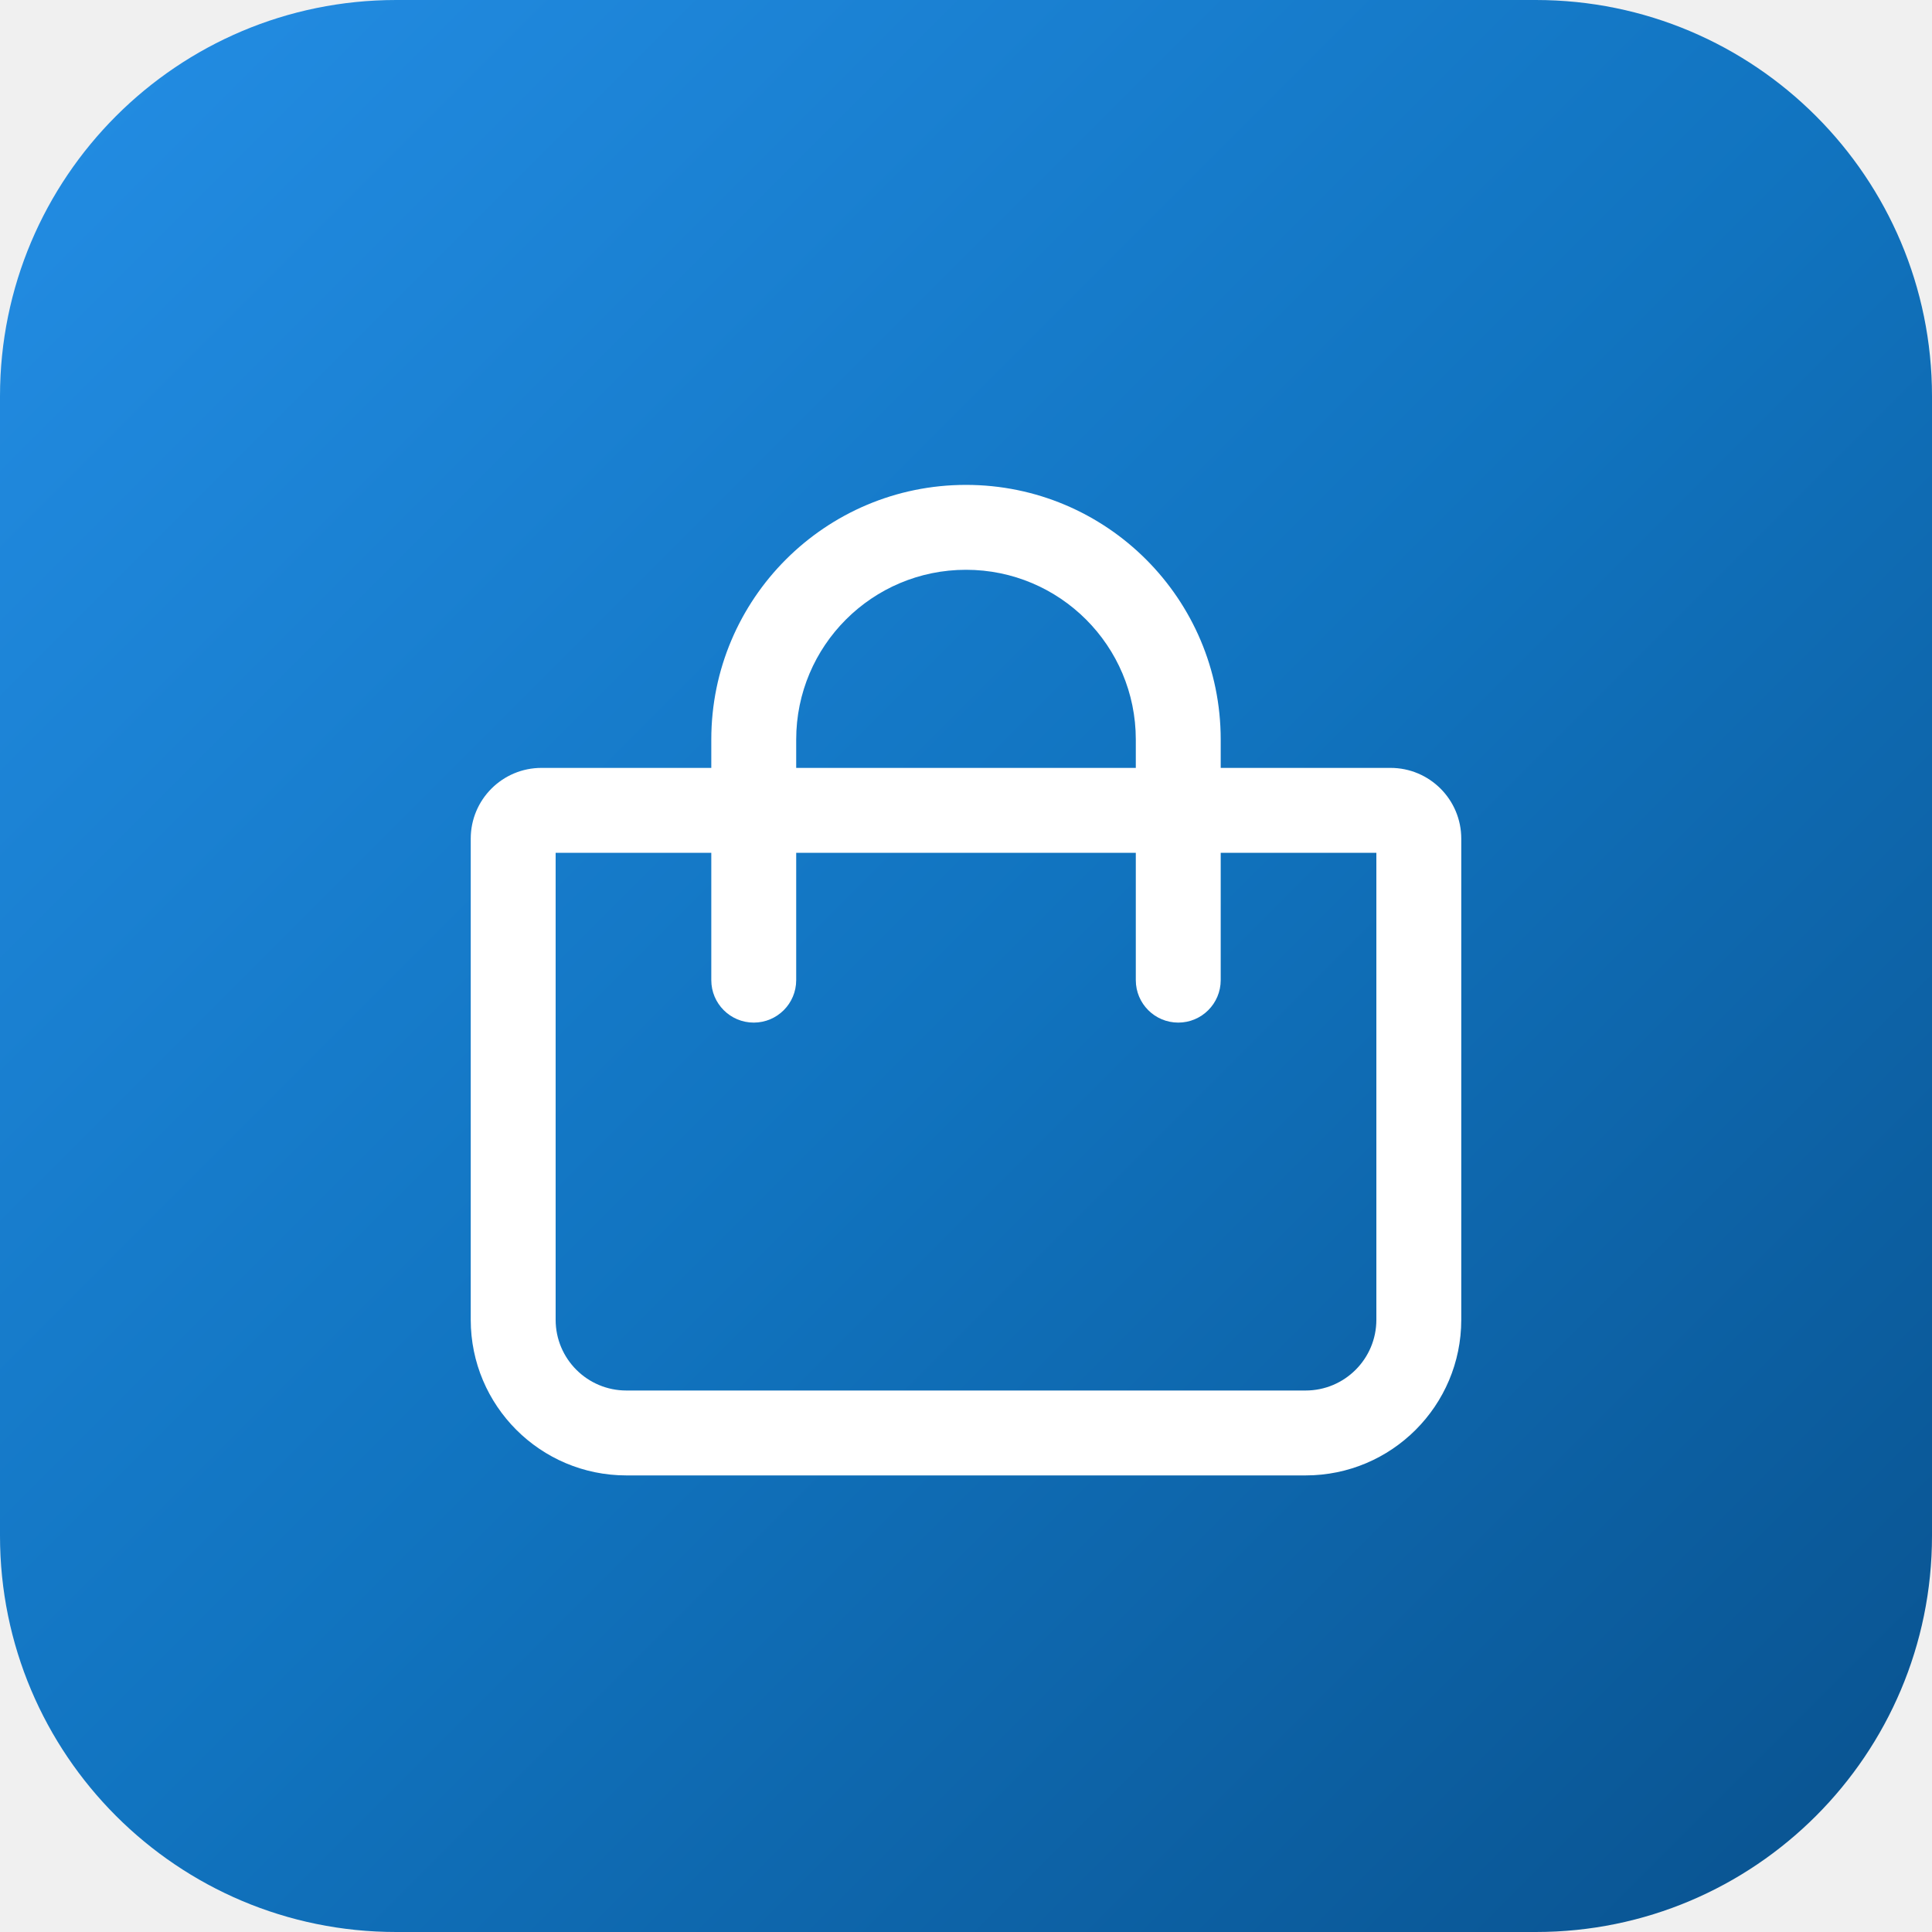
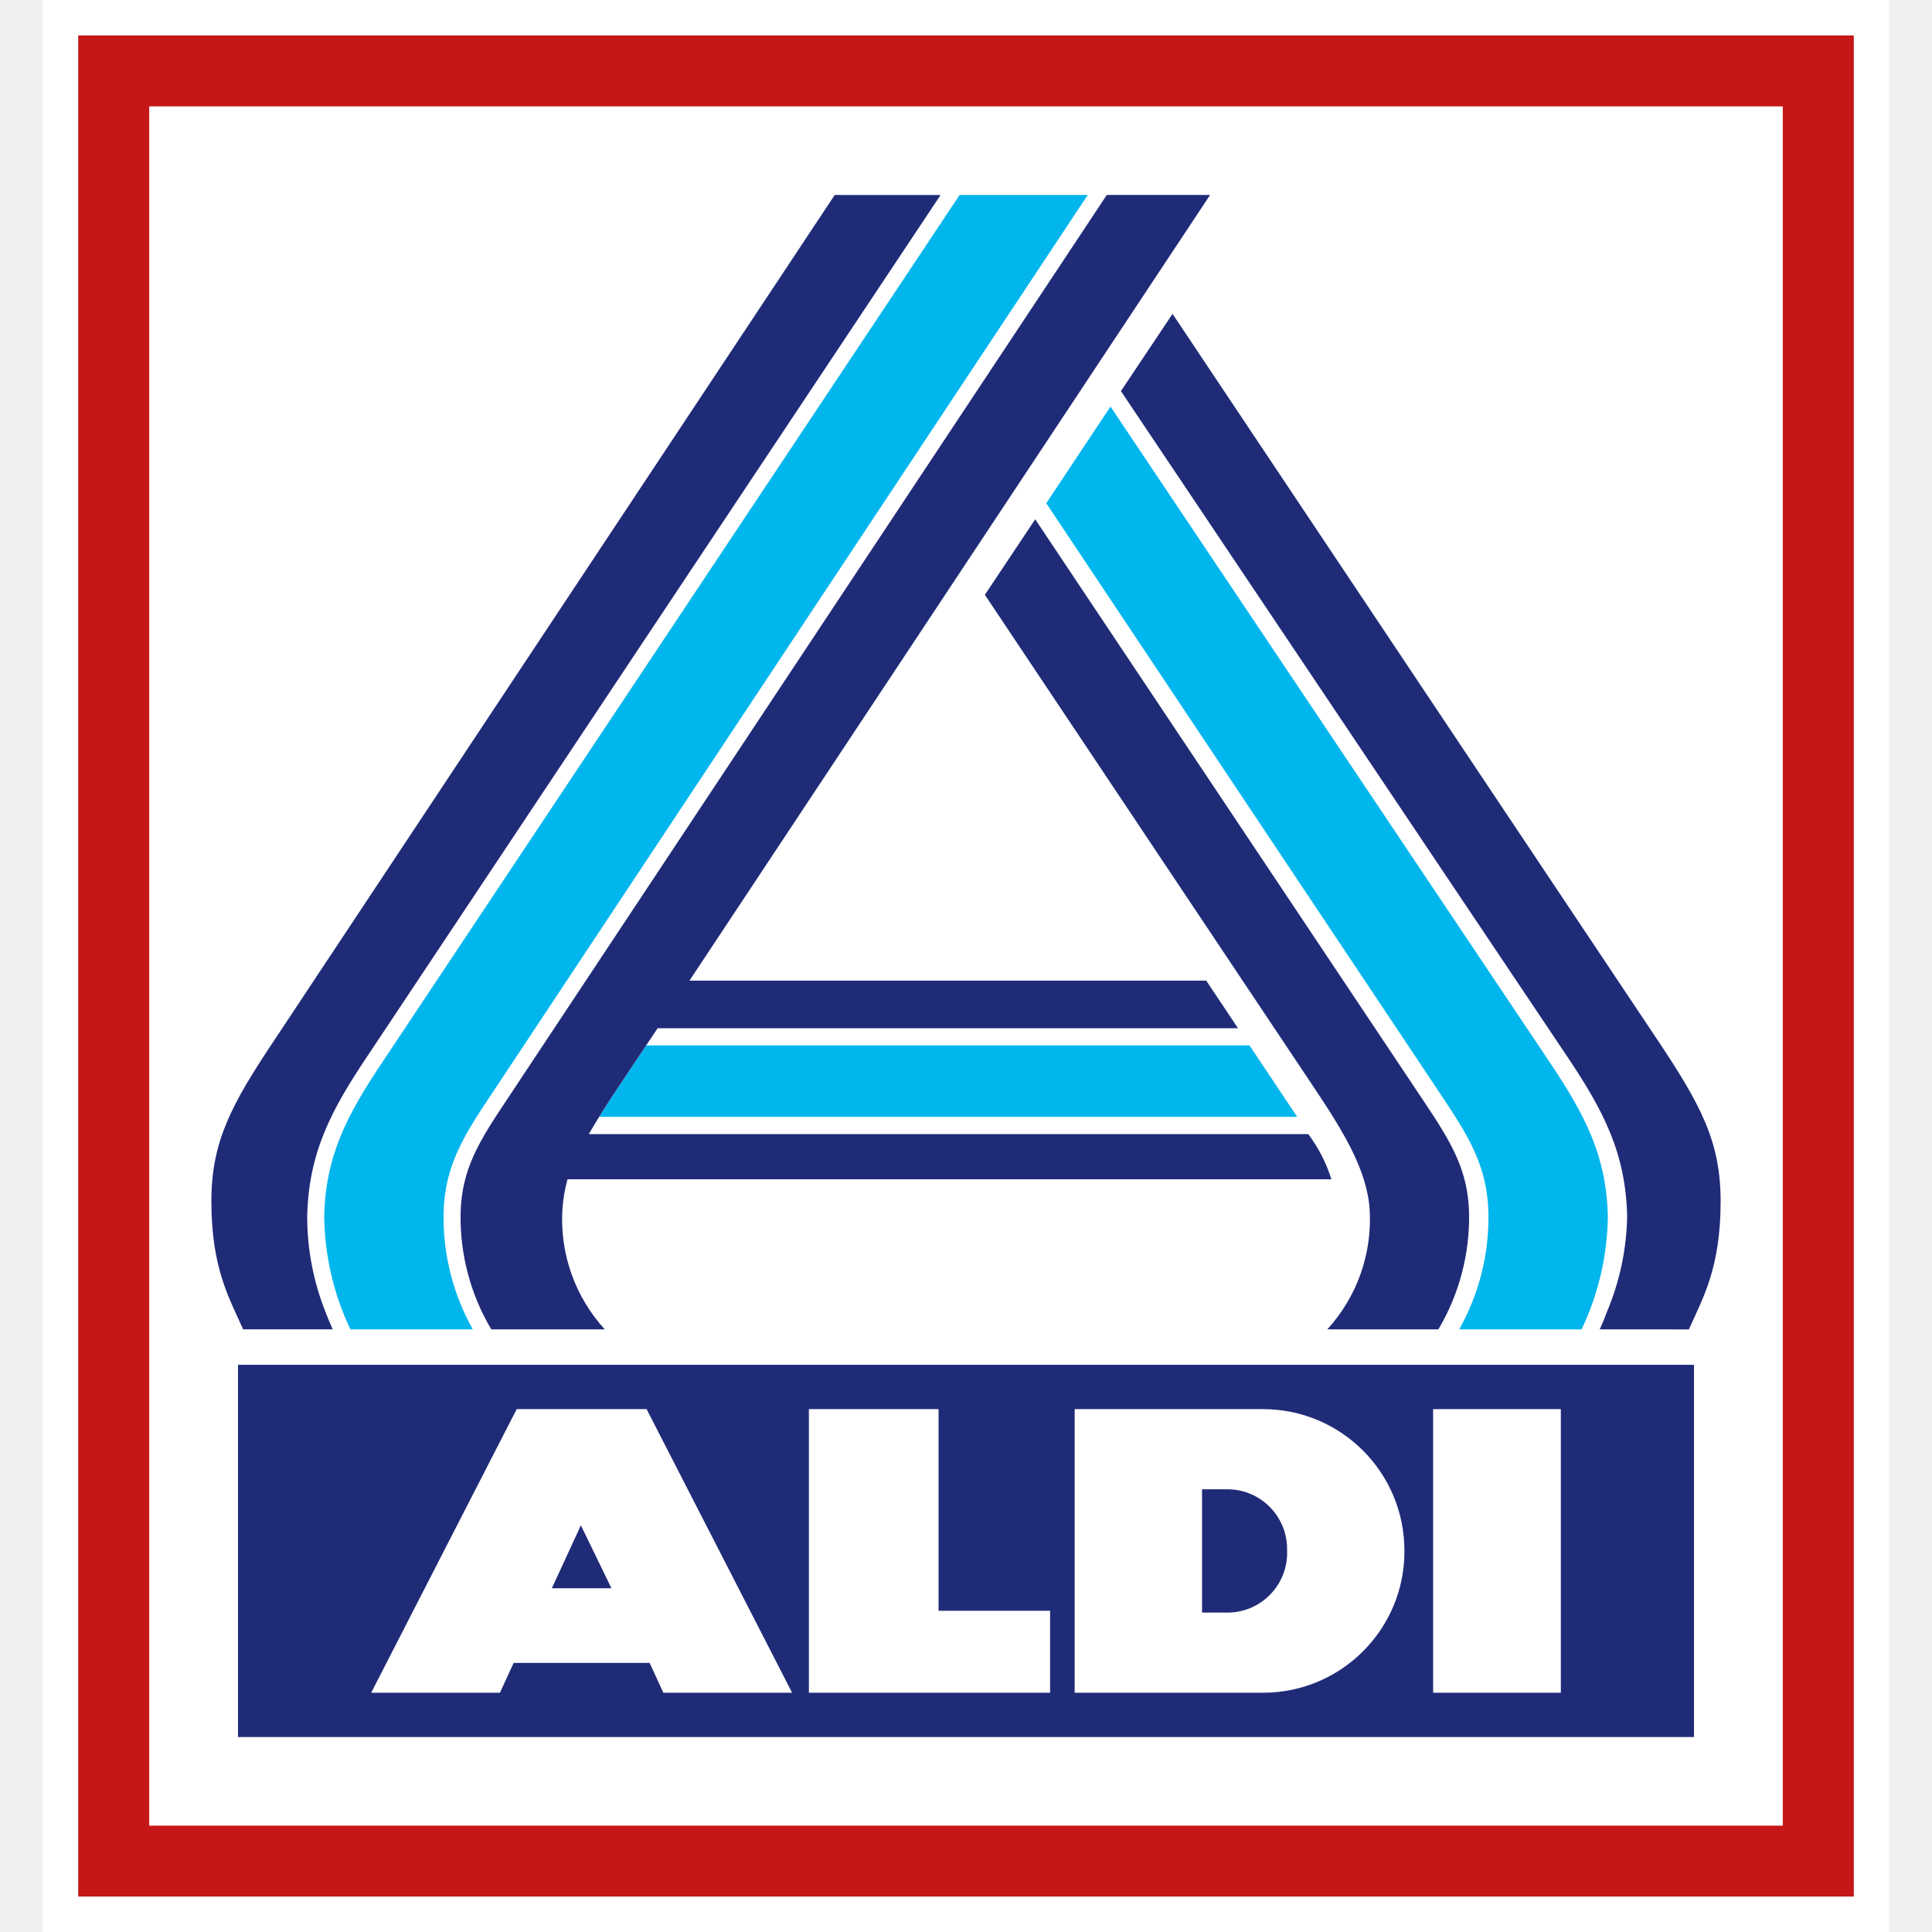
- <svg xmlns="http://www.w3.org/2000/svg" viewBox="0 0 512 512" width="512" height="512">
-   <defs>
-     <linearGradient id="bgGrad" x1="0%" y1="0%" x2="100%" y2="100%">
-       <stop offset="0%" stop-color="#248ee5" />
-       <stop offset="50%" stop-color="#1174c0" />
-       <stop offset="100%" stop-color="#09518d" />
-     </linearGradient>
-   </defs>
-   <rect width="512" height="512" rx="105" fill="url(#bgGrad)" />
-   <g transform="translate(76, 79.75) scale(15)">
-     <path fill="#ffffff" d="M19.5,8.25h-3v-.5a4.5,4.5,0,0,0-9,0v.5h-3A1.25,1.25,0,0,0,3.25,9.5V18A2.75,2.75,0,0,0,6,20.75H18A2.75,2.75,0,0,0,20.75,18V9.5A1.25,1.25,0,0,0,19.5,8.25ZM9,7.75a3,3,0,0,1,6,0v.5H9ZM19.25,18A1.25,1.25,0,0,1,18,19.25H6A1.25,1.25,0,0,1,4.75,18V9.75H7.5V12A.75.75,0,0,0,9,12V9.75h6V12a.75.75,0,0,0,1.5,0V9.75h2.75Z" />
+ <svg xmlns="http://www.w3.org/2000/svg" id="ALDI_Logo" data-name="ALDI Logo" width="164.26" height="164.26" viewBox="-3.63 0 164.26 164.26">
+   <g id="Background">
+     <rect id="White_Border" data-name="White Border" width="157" height="164.26" fill="#fff" />
+   </g>
+   <g id="ALDI_Nord_Logo_2021" data-name="ALDI Nord Logo 2021">
+     <g id="Logo">
+       <rect id="Rechteck_1923" data-name="Rechteck 1923" width="157" height="164.26" fill="none" />
+       <path id="Pfad_1900" data-name="Pfad 1900" d="M156.632,163.9V5.669H5.669V163.9Zm-6.039-6.027H11.708V11.7H150.593V157.874Z" transform="translate(-2.65 -2.655)" fill="#c51718" />
+       <path id="Pfad_1901" data-name="Pfad 1901" d="M31.181,218.268H154.97v31.646H31.181V218.268Z" transform="translate(-14.575 -102.231)" fill="#202b78" />
+       <path id="Pfad_1902" data-name="Pfad 1902" d="M153.586,249.466V225.353H142.728v24.112Zm-13.3-12.054a12.025,12.025,0,0,0-11.99-12.058H112.252v24.112H128.3a12.023,12.023,0,0,0,11.99-12.054Zm-9.972,0a5.08,5.08,0,0,1-4.907,5.239h-2.325V232.171h2.328a5.078,5.078,0,0,1,4.9,5.238ZM89.655,249.466h20.507V242.5h-9.481V225.353H89.655Zm-12.374,0H88.228L75.856,225.353H64.813L52.441,249.466H63.389l1.164-2.535H76.116Zm-4.412-8.881H67.8l2.47-5.352Z" transform="translate(-24.513 -105.549)" fill="#fff" />
+       <path id="Pfad_1903" data-name="Pfad 1903" d="M141.44,127.627a19.365,19.365,0,0,0,2.483-9.871c-.077-4.05-1.756-6.654-4.051-10.093L106.331,57.391l5.459-8.222L149.123,104.9c3.073,4.583,4.83,8.006,4.953,13.116a22.935,22.935,0,0,1-2.231,9.61ZM98.965,31.181,49.893,104.9c-3.072,4.583-4.83,8.006-4.953,13.116a22.959,22.959,0,0,0,2.23,9.61H57.576a19.364,19.364,0,0,1-2.483-9.871c.078-4.05,1.757-6.654,4.051-10.093l50.715-76.482Zm-30.647,78.38h59.348l-4.054-6.075h-51.3l-2.373,3.552C69.4,107.85,68.838,108.72,68.318,109.561Z" transform="translate(-21.007 -14.604)" fill="#00b6ed" />
+       <path id="Pfad_1904" data-name="Pfad 1904" d="M144.966,127.627c.276-.594.412-.948.625-1.514A21.877,21.877,0,0,0,147.3,118c-.129-5.356-1.994-8.946-5.1-13.574L104.259,47.855l4.389-6.566,41.277,61.8c3.623,5.427,5.322,8.593,5.322,13.633,0,5.743-1.533,8.276-2.7,10.909Zm-23.163,0h9.446a18.657,18.657,0,0,0,2.61-9.854c-.073-3.771-1.608-6.186-3.908-9.631L96.973,58.756l-4.281,6.419,27.964,41.863c2.491,3.729,4.57,7.085,4.756,10.494a13.852,13.852,0,0,1-3.607,10.095ZM79.927,31.181l-47.673,71.9c-3.624,5.426-5.323,8.593-5.325,13.633,0,5.744,1.534,8.274,2.7,10.909h7.615c-.2-.449-.418-.961-.632-1.525A21.951,21.951,0,0,1,35.076,118c.128-5.356,1.994-8.946,5.1-13.575l48.751-73.24Zm23.131,0L52.026,108.143c-2.3,3.444-3.835,5.859-3.908,9.631a18.646,18.646,0,0,0,2.609,9.854h9.649a13.857,13.857,0,0,1-3.607-10.095,12.375,12.375,0,0,1,.442-2.666h64.943a12.717,12.717,0,0,0-1.967-3.842H59.02c.706-1.227,1.633-2.686,2.5-3.986l3.349-5.013h49.344l-2.7-4.047H67.575l44.266-66.8Z" transform="translate(-12.588 -14.604)" fill="#202b78" />
+     </g>
  </g>
</svg>
